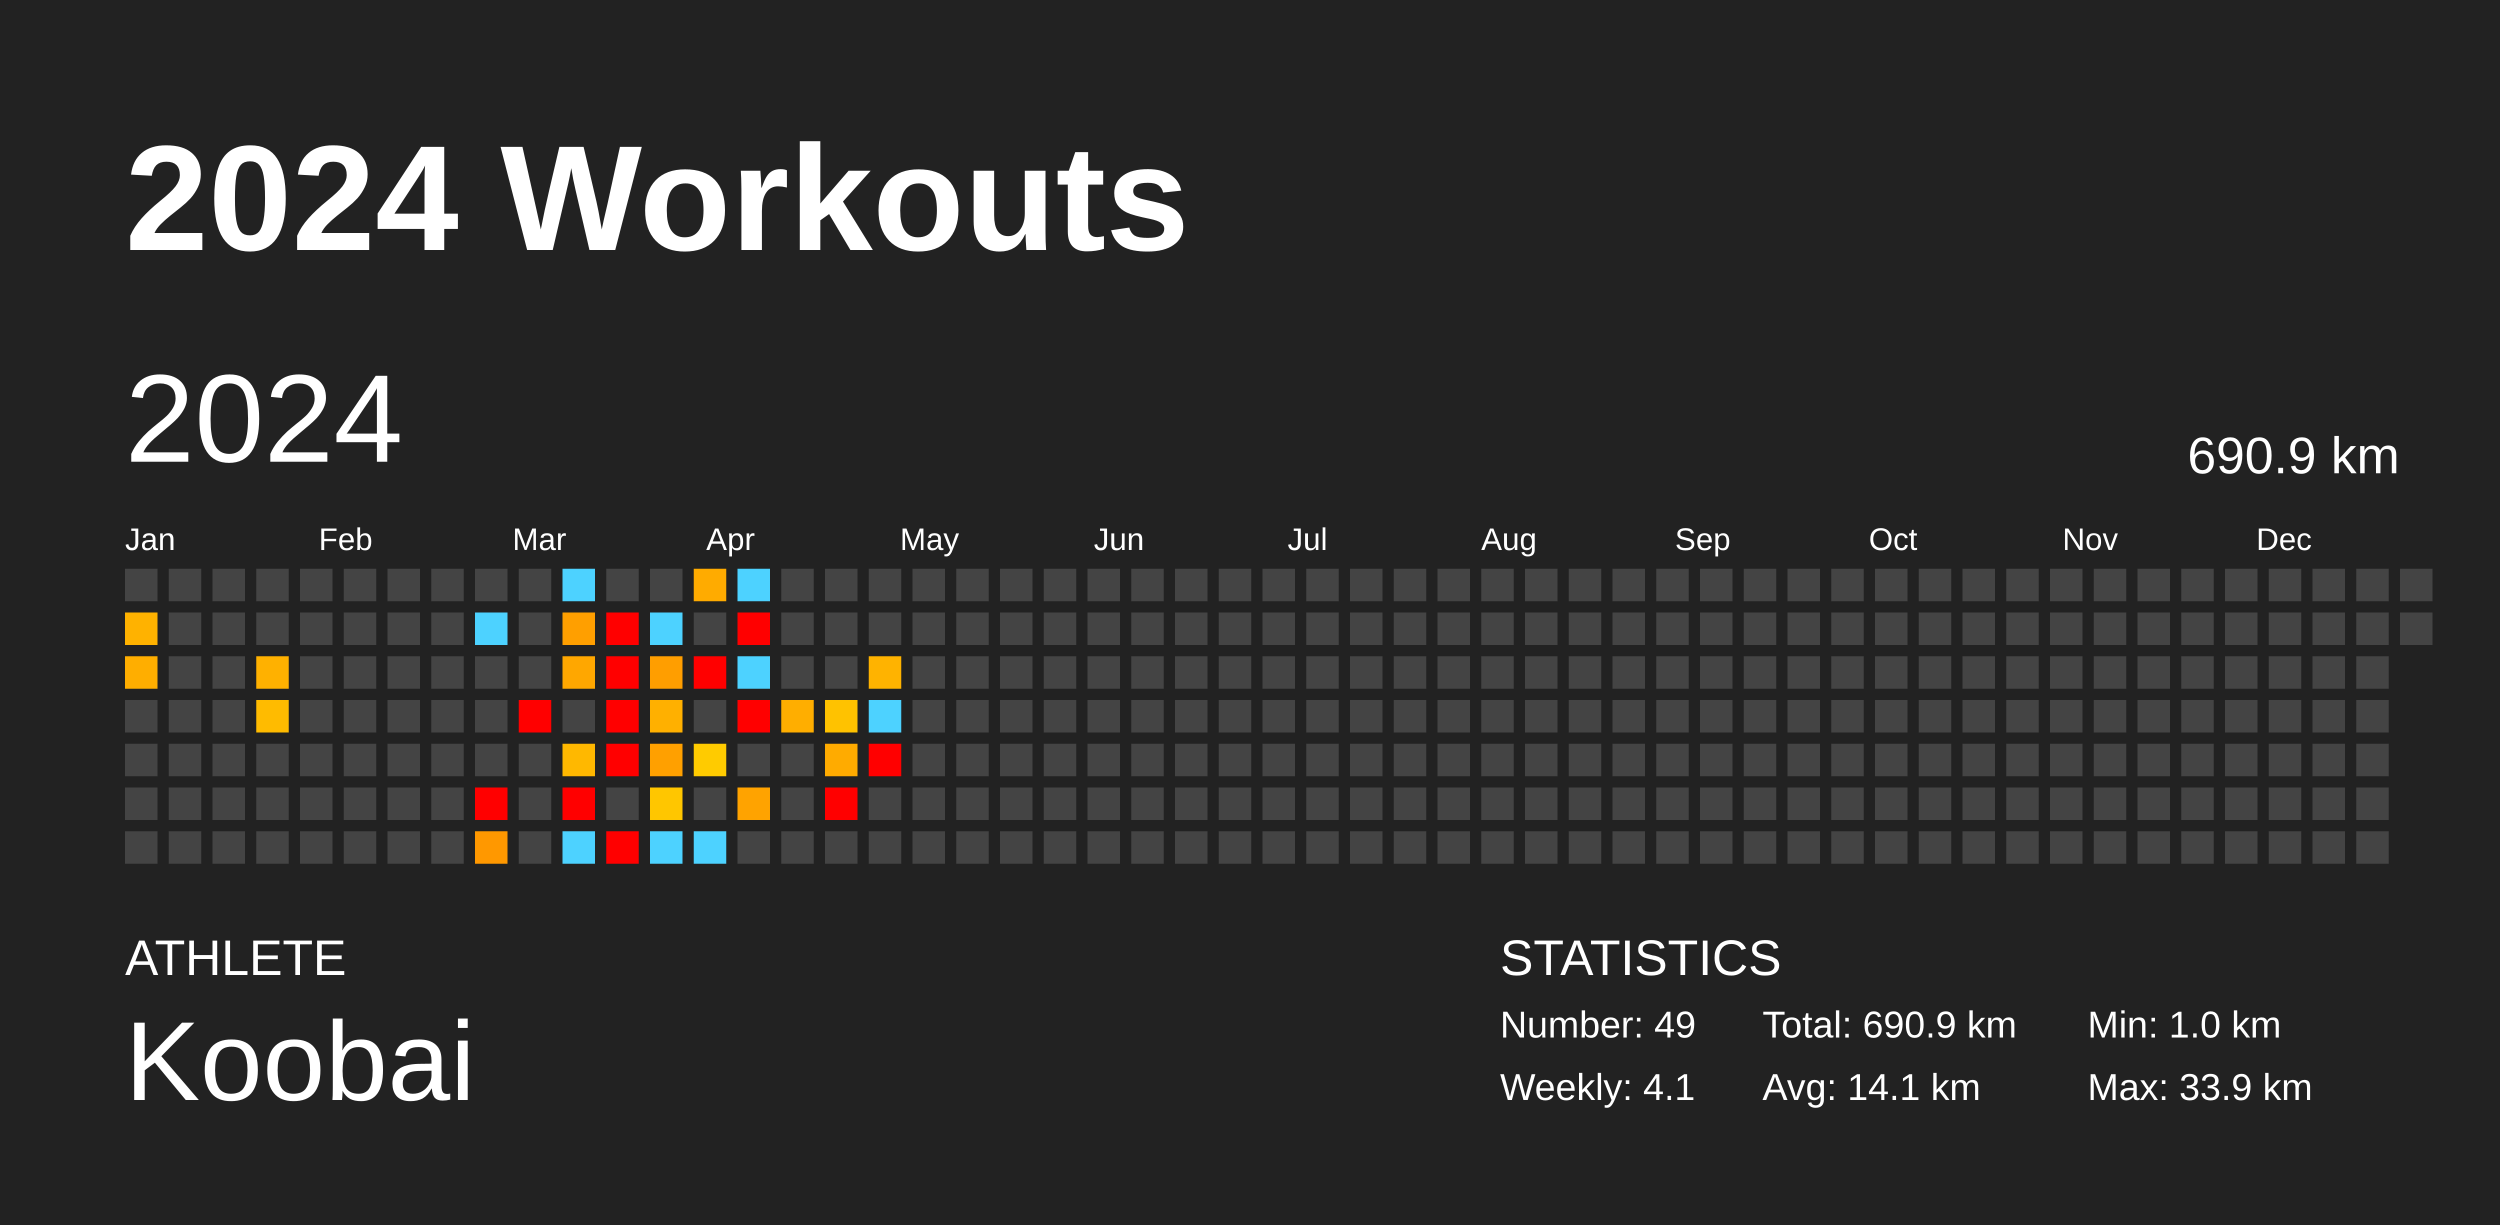
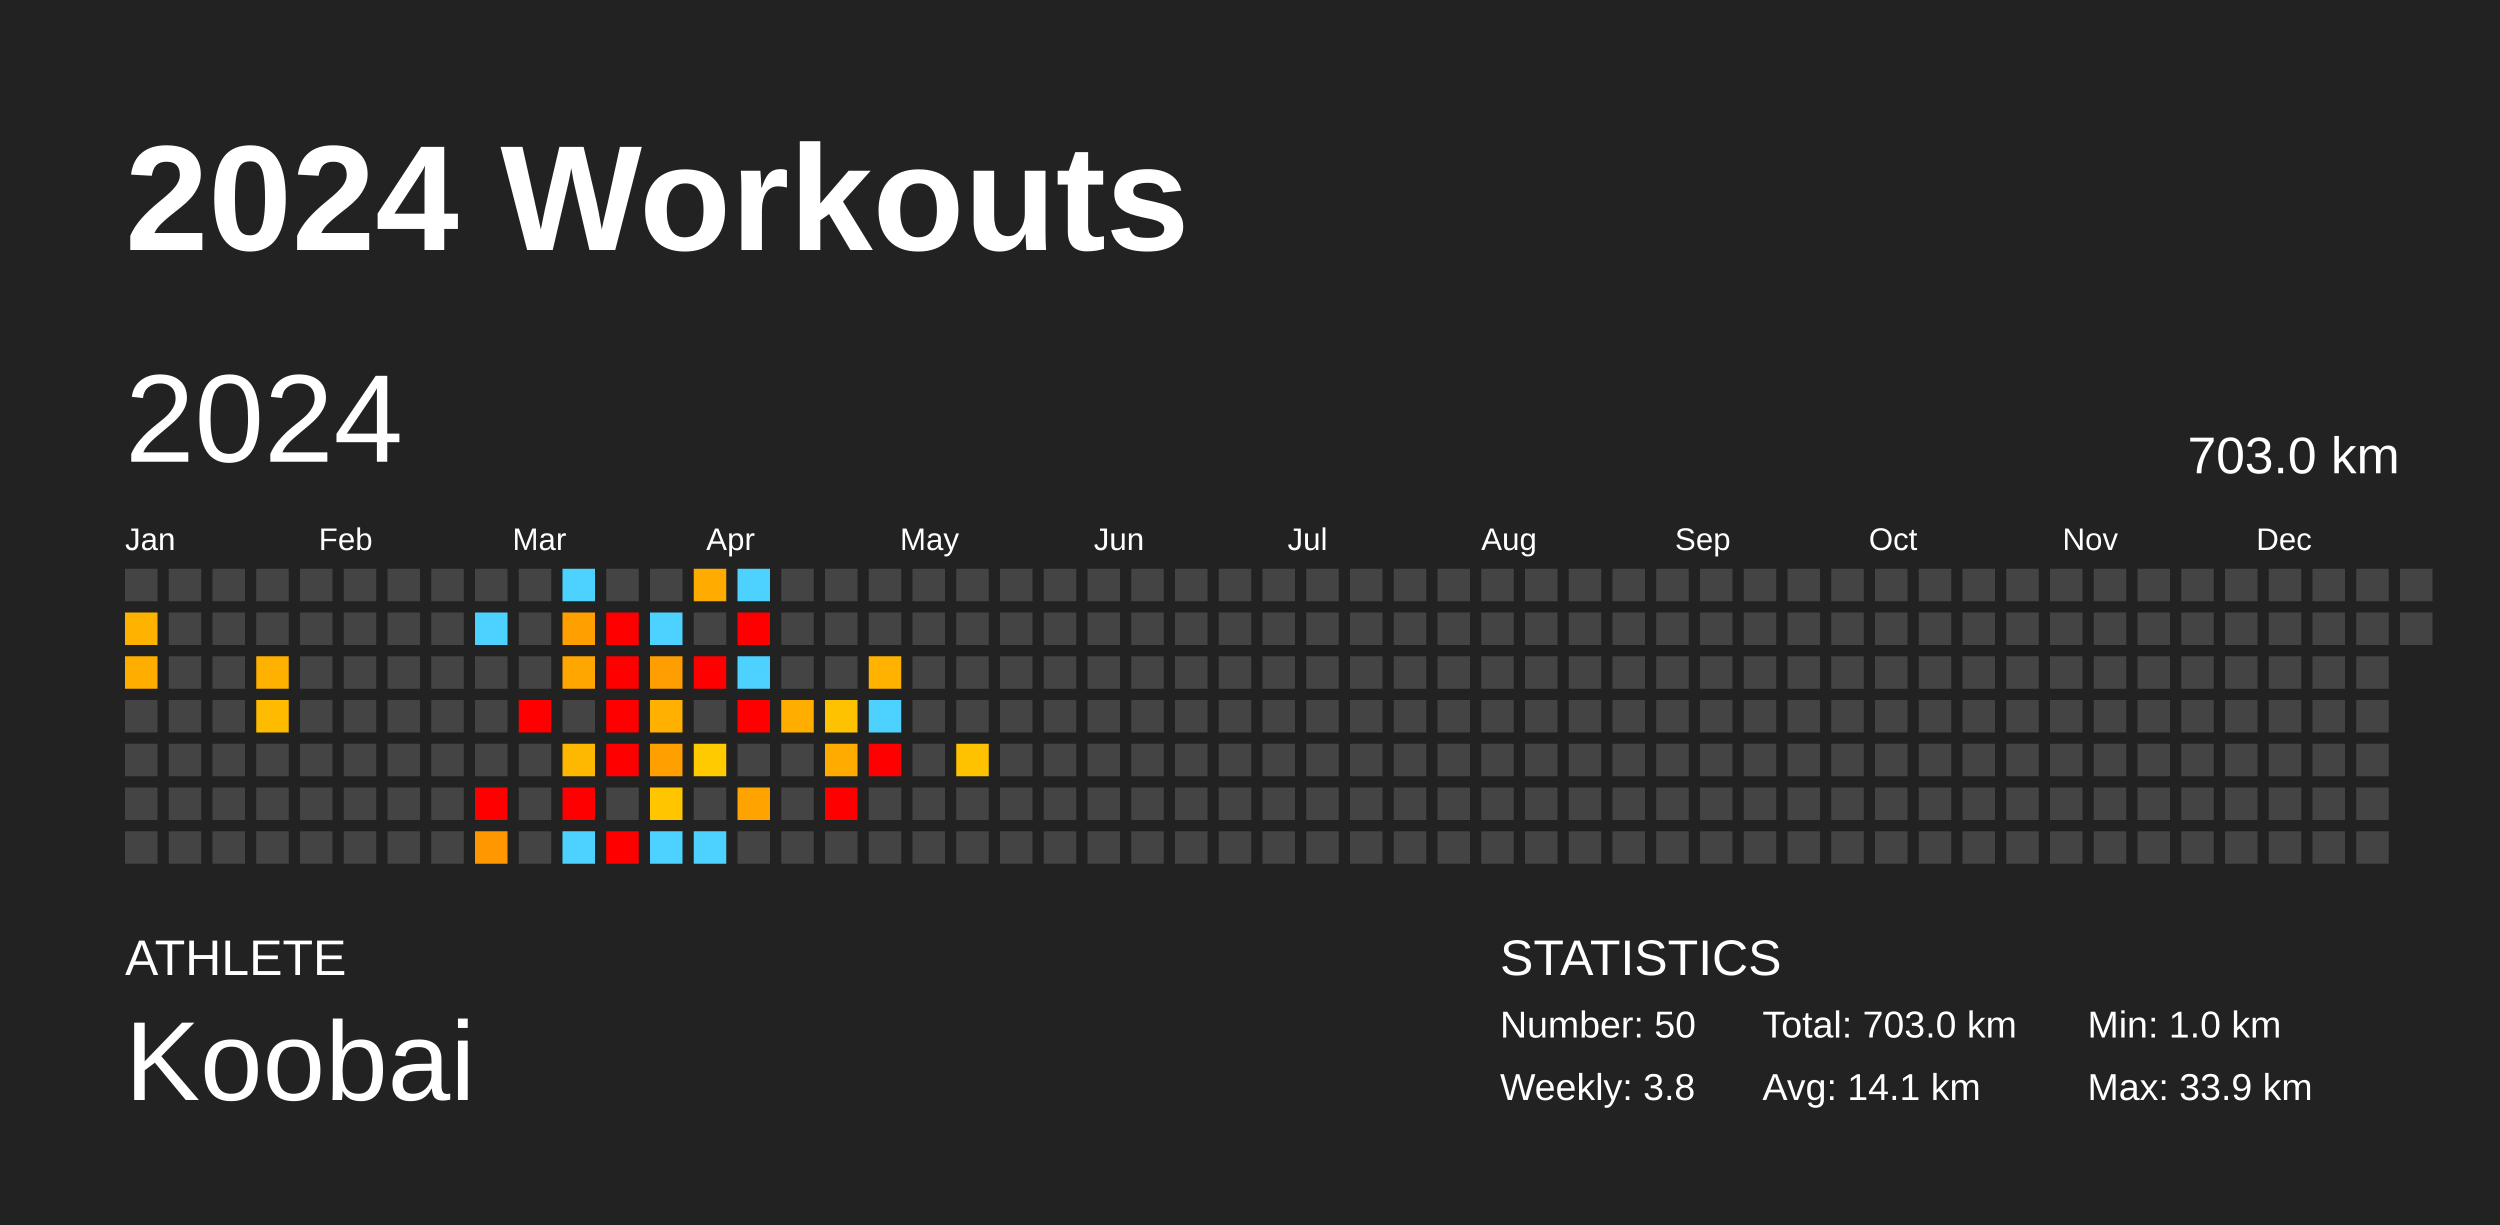
<svg xmlns="http://www.w3.org/2000/svg" baseProfile="full" height="98mm" version="1.1" viewBox="0,0,200,98" width="200mm">
  <defs />
  <rect fill="#222222" height="98" width="200" x="0" y="0" />
  <text fill="#FFFFFF" style="font-size:12px; font-family:Arial; font-weight:bold;" x="10" y="20">2024 Workouts</text>
  <text fill="#FFFFFF" style="font-size:4px; font-family:Arial" x="10" y="78">ATHLETE</text>
  <text fill="#FFFFFF" style="font-size:9px; font-family:Arial" x="10" y="88">Koobai</text>
  <text fill="#FFFFFF" style="font-size:4px; font-family:Arial" x="120" y="78">STATISTICS</text>
-   <text fill="#FFFFFF" style="font-size:3px; font-family:Arial" x="120" y="83">Number: 49</text>
-   <text fill="#FFFFFF" style="font-size:3px; font-family:Arial" x="120" y="88">Weekly: 4.1</text>
-   <text fill="#FFFFFF" style="font-size:3px; font-family:Arial" x="141" y="83">Total: 690.9 km</text>
+   <text fill="#FFFFFF" style="font-size:3px; font-family:Arial" x="120" y="83">Number: 50</text>
+   <text fill="#FFFFFF" style="font-size:3px; font-family:Arial" x="120" y="88">Weekly: 3.8</text>
+   <text fill="#FFFFFF" style="font-size:3px; font-family:Arial" x="141" y="83">Total: 703.0 km</text>
  <text fill="#FFFFFF" style="font-size:3px; font-family:Arial" x="141" y="88">Avg: 14.1 km</text>
  <text fill="#FFFFFF" style="font-size:3px; font-family:Arial" x="167" y="83">Min: 1.0 km</text>
  <text fill="#FFFFFF" style="font-size:3px; font-family:Arial" x="167" y="88">Max: 33.9 km</text>
  <text dominant-baseline="hanging" fill="#FFFFFF" style="font-size:10.0px; font-family:Arial;" x="10" y="30">2024</text>
-   <text dominant-baseline="hanging" fill="#FFFFFF" style="font-size:4.125px; font-family:Arial;" x="175" y="35">690.9 km</text>
+   <text dominant-baseline="hanging" fill="#FFFFFF" style="font-size:4.125px; font-family:Arial;" x="175" y="35">703.0 km</text>
  <text fill="#FFFFFF" style="font-size:2.5px; font-family:Arial" x="10.0" y="44">Jan</text>
  <text fill="#FFFFFF" style="font-size:2.5px; font-family:Arial" x="25.5" y="44">Feb</text>
  <text fill="#FFFFFF" style="font-size:2.5px; font-family:Arial" x="41.0" y="44">Mar</text>
  <text fill="#FFFFFF" style="font-size:2.5px; font-family:Arial" x="56.5" y="44">Apr</text>
  <text fill="#FFFFFF" style="font-size:2.5px; font-family:Arial" x="72.0" y="44">May</text>
  <text fill="#FFFFFF" style="font-size:2.5px; font-family:Arial" x="87.5" y="44">Jun</text>
  <text fill="#FFFFFF" style="font-size:2.5px; font-family:Arial" x="103.0" y="44">Jul</text>
  <text fill="#FFFFFF" style="font-size:2.5px; font-family:Arial" x="118.5" y="44">Aug</text>
  <text fill="#FFFFFF" style="font-size:2.5px; font-family:Arial" x="134.0" y="44">Sep</text>
  <text fill="#FFFFFF" style="font-size:2.5px; font-family:Arial" x="149.5" y="44">Oct</text>
  <text fill="#FFFFFF" style="font-size:2.5px; font-family:Arial" x="165.0" y="44">Nov</text>
  <text fill="#FFFFFF" style="font-size:2.5px; font-family:Arial" x="180.5" y="44">Dec</text>
  <rect fill="#444444" height="2.6" width="2.6" x="10.0" y="45.5" />
  <rect fill="#ffb200" height="2.6" width="2.6" x="10.0" y="49.0" />
  <rect fill="#ffae00" height="2.6" width="2.6" x="10.0" y="52.5" />
  <rect fill="#444444" height="2.6" width="2.6" x="10.0" y="56.0" />
  <rect fill="#444444" height="2.6" width="2.6" x="10.0" y="59.5" />
  <rect fill="#444444" height="2.6" width="2.6" x="10.0" y="63.0" />
  <rect fill="#444444" height="2.6" width="2.6" x="10.0" y="66.5" />
  <rect fill="#444444" height="2.6" width="2.6" x="13.5" y="45.5" />
  <rect fill="#444444" height="2.6" width="2.6" x="13.5" y="49.0" />
  <rect fill="#444444" height="2.6" width="2.6" x="13.5" y="52.5" />
  <rect fill="#444444" height="2.6" width="2.6" x="13.5" y="56.0" />
  <rect fill="#444444" height="2.6" width="2.6" x="13.5" y="59.5" />
  <rect fill="#444444" height="2.6" width="2.6" x="13.5" y="63.0" />
  <rect fill="#444444" height="2.6" width="2.6" x="13.5" y="66.5" />
  <rect fill="#444444" height="2.6" width="2.6" x="17.0" y="45.5" />
  <rect fill="#444444" height="2.6" width="2.6" x="17.0" y="49.0" />
  <rect fill="#444444" height="2.6" width="2.6" x="17.0" y="52.5" />
  <rect fill="#444444" height="2.6" width="2.6" x="17.0" y="56.0" />
  <rect fill="#444444" height="2.6" width="2.6" x="17.0" y="59.5" />
  <rect fill="#444444" height="2.6" width="2.6" x="17.0" y="63.0" />
  <rect fill="#444444" height="2.6" width="2.6" x="17.0" y="66.5" />
  <rect fill="#444444" height="2.6" width="2.6" x="20.5" y="45.5" />
  <rect fill="#444444" height="2.6" width="2.6" x="20.5" y="49.0" />
  <rect fill="#ffb100" height="2.6" width="2.6" x="20.5" y="52.5" />
  <rect fill="#ffbb00" height="2.6" width="2.6" x="20.5" y="56.0" />
  <rect fill="#444444" height="2.6" width="2.6" x="20.5" y="59.5" />
  <rect fill="#444444" height="2.6" width="2.6" x="20.5" y="63.0" />
  <rect fill="#444444" height="2.6" width="2.6" x="20.5" y="66.5" />
  <rect fill="#444444" height="2.6" width="2.6" x="24.0" y="45.5" />
  <rect fill="#444444" height="2.6" width="2.6" x="24.0" y="49.0" />
  <rect fill="#444444" height="2.6" width="2.6" x="24.0" y="52.5" />
  <rect fill="#444444" height="2.6" width="2.6" x="24.0" y="56.0" />
  <rect fill="#444444" height="2.6" width="2.6" x="24.0" y="59.5" />
  <rect fill="#444444" height="2.6" width="2.6" x="24.0" y="63.0" />
  <rect fill="#444444" height="2.6" width="2.6" x="24.0" y="66.5" />
  <rect fill="#444444" height="2.6" width="2.6" x="27.5" y="45.5" />
  <rect fill="#444444" height="2.6" width="2.6" x="27.5" y="49.0" />
  <rect fill="#444444" height="2.6" width="2.6" x="27.5" y="52.5" />
  <rect fill="#444444" height="2.6" width="2.6" x="27.5" y="56.0" />
  <rect fill="#444444" height="2.6" width="2.6" x="27.5" y="59.5" />
  <rect fill="#444444" height="2.6" width="2.6" x="27.5" y="63.0" />
  <rect fill="#444444" height="2.6" width="2.6" x="27.5" y="66.5" />
  <rect fill="#444444" height="2.6" width="2.6" x="31.0" y="45.5" />
  <rect fill="#444444" height="2.6" width="2.6" x="31.0" y="49.0" />
  <rect fill="#444444" height="2.6" width="2.6" x="31.0" y="52.5" />
  <rect fill="#444444" height="2.6" width="2.6" x="31.0" y="56.0" />
  <rect fill="#444444" height="2.6" width="2.6" x="31.0" y="59.5" />
  <rect fill="#444444" height="2.6" width="2.6" x="31.0" y="63.0" />
  <rect fill="#444444" height="2.6" width="2.6" x="31.0" y="66.5" />
  <rect fill="#444444" height="2.6" width="2.6" x="34.5" y="45.5" />
  <rect fill="#444444" height="2.6" width="2.6" x="34.5" y="49.0" />
  <rect fill="#444444" height="2.6" width="2.6" x="34.5" y="52.5" />
  <rect fill="#444444" height="2.6" width="2.6" x="34.5" y="56.0" />
  <rect fill="#444444" height="2.6" width="2.6" x="34.5" y="59.5" />
  <rect fill="#444444" height="2.6" width="2.6" x="34.5" y="63.0" />
  <rect fill="#444444" height="2.6" width="2.6" x="34.5" y="66.5" />
  <rect fill="#444444" height="2.6" width="2.6" x="38.0" y="45.5" />
  <rect fill="#4dd2ff" height="2.6" width="2.6" x="38.0" y="49.0" />
  <rect fill="#444444" height="2.6" width="2.6" x="38.0" y="52.5" />
  <rect fill="#444444" height="2.6" width="2.6" x="38.0" y="56.0" />
  <rect fill="#444444" height="2.6" width="2.6" x="38.0" y="59.5" />
  <rect fill="red" height="2.6" width="2.6" x="38.0" y="63.0" />
  <rect fill="#ff9800" height="2.6" width="2.6" x="38.0" y="66.5" />
  <rect fill="#444444" height="2.6" width="2.6" x="41.5" y="45.5" />
  <rect fill="#444444" height="2.6" width="2.6" x="41.5" y="49.0" />
  <rect fill="#444444" height="2.6" width="2.6" x="41.5" y="52.5" />
  <rect fill="red" height="2.6" width="2.6" x="41.5" y="56.0" />
  <rect fill="#444444" height="2.6" width="2.6" x="41.5" y="59.5" />
  <rect fill="#444444" height="2.6" width="2.6" x="41.5" y="63.0" />
  <rect fill="#444444" height="2.6" width="2.6" x="41.5" y="66.5" />
  <rect fill="#4dd2ff" height="2.6" width="2.6" x="45.0" y="45.5" />
  <rect fill="#ff9f00" height="2.6" width="2.6" x="45.0" y="49.0" />
  <rect fill="#ffa700" height="2.6" width="2.6" x="45.0" y="52.5" />
  <rect fill="#444444" height="2.6" width="2.6" x="45.0" y="56.0" />
  <rect fill="#ffb800" height="2.6" width="2.6" x="45.0" y="59.5" />
  <rect fill="red" height="2.6" width="2.6" x="45.0" y="63.0" />
  <rect fill="#4dd2ff" height="2.6" width="2.6" x="45.0" y="66.5" />
  <rect fill="#444444" height="2.6" width="2.6" x="48.5" y="45.5" />
  <rect fill="red" height="2.6" width="2.6" x="48.5" y="49.0" />
  <rect fill="red" height="2.6" width="2.6" x="48.5" y="52.5" />
  <rect fill="red" height="2.6" width="2.6" x="48.5" y="56.0" />
  <rect fill="red" height="2.6" width="2.6" x="48.5" y="59.5" />
  <rect fill="#444444" height="2.6" width="2.6" x="48.5" y="63.0" />
  <rect fill="red" height="2.6" width="2.6" x="48.5" y="66.5" />
  <rect fill="#444444" height="2.6" width="2.6" x="52.0" y="45.5" />
  <rect fill="#4dd2ff" height="2.6" width="2.6" x="52.0" y="49.0" />
  <rect fill="#ff9e00" height="2.6" width="2.6" x="52.0" y="52.5" />
  <rect fill="#ffb000" height="2.6" width="2.6" x="52.0" y="56.0" />
  <rect fill="#ffa000" height="2.6" width="2.6" x="52.0" y="59.5" />
  <rect fill="#ffc600" height="2.6" width="2.6" x="52.0" y="63.0" />
  <rect fill="#4dd2ff" height="2.6" width="2.6" x="52.0" y="66.5" />
  <rect fill="#ffab00" height="2.6" width="2.6" x="55.5" y="45.5" />
  <rect fill="#444444" height="2.6" width="2.6" x="55.5" y="49.0" />
  <rect fill="red" height="2.6" width="2.6" x="55.5" y="52.5" />
  <rect fill="#444444" height="2.6" width="2.6" x="55.5" y="56.0" />
  <rect fill="#ffcb00" height="2.6" width="2.6" x="55.5" y="59.5" />
  <rect fill="#444444" height="2.6" width="2.6" x="55.5" y="63.0" />
  <rect fill="#4dd2ff" height="2.6" width="2.6" x="55.5" y="66.5" />
  <rect fill="#4dd2ff" height="2.6" width="2.6" x="59.0" y="45.5" />
  <rect fill="red" height="2.6" width="2.6" x="59.0" y="49.0" />
  <rect fill="#4dd2ff" height="2.6" width="2.6" x="59.0" y="52.5" />
  <rect fill="red" height="2.6" width="2.6" x="59.0" y="56.0" />
  <rect fill="#444444" height="2.6" width="2.6" x="59.0" y="59.5" />
  <rect fill="#ffa300" height="2.6" width="2.6" x="59.0" y="63.0" />
  <rect fill="#444444" height="2.6" width="2.6" x="59.0" y="66.5" />
  <rect fill="#444444" height="2.6" width="2.6" x="62.5" y="45.5" />
  <rect fill="#444444" height="2.6" width="2.6" x="62.5" y="49.0" />
  <rect fill="#444444" height="2.6" width="2.6" x="62.5" y="52.5" />
  <rect fill="#ffae00" height="2.6" width="2.6" x="62.5" y="56.0" />
  <rect fill="#444444" height="2.6" width="2.6" x="62.5" y="59.5" />
  <rect fill="#444444" height="2.6" width="2.6" x="62.5" y="63.0" />
  <rect fill="#444444" height="2.6" width="2.6" x="62.5" y="66.5" />
  <rect fill="#444444" height="2.6" width="2.6" x="66.0" y="45.5" />
  <rect fill="#444444" height="2.6" width="2.6" x="66.0" y="49.0" />
  <rect fill="#444444" height="2.6" width="2.6" x="66.0" y="52.5" />
  <rect fill="#ffc200" height="2.6" width="2.6" x="66.0" y="56.0" />
  <rect fill="#ffab00" height="2.6" width="2.6" x="66.0" y="59.5" />
  <rect fill="red" height="2.6" width="2.6" x="66.0" y="63.0" />
  <rect fill="#444444" height="2.6" width="2.6" x="66.0" y="66.5" />
  <rect fill="#444444" height="2.6" width="2.6" x="69.5" y="45.5" />
  <rect fill="#444444" height="2.6" width="2.6" x="69.5" y="49.0" />
  <rect fill="#ffb300" height="2.6" width="2.6" x="69.5" y="52.5" />
  <rect fill="#4dd2ff" height="2.6" width="2.6" x="69.5" y="56.0" />
  <rect fill="red" height="2.6" width="2.6" x="69.5" y="59.5" />
  <rect fill="#444444" height="2.6" width="2.6" x="69.5" y="63.0" />
  <rect fill="#444444" height="2.6" width="2.6" x="69.5" y="66.5" />
  <rect fill="#444444" height="2.6" width="2.6" x="73.0" y="45.5" />
  <rect fill="#444444" height="2.6" width="2.6" x="73.0" y="49.0" />
  <rect fill="#444444" height="2.6" width="2.6" x="73.0" y="52.5" />
  <rect fill="#444444" height="2.6" width="2.6" x="73.0" y="56.0" />
  <rect fill="#444444" height="2.6" width="2.6" x="73.0" y="59.5" />
  <rect fill="#444444" height="2.6" width="2.6" x="73.0" y="63.0" />
  <rect fill="#444444" height="2.6" width="2.6" x="73.0" y="66.5" />
  <rect fill="#444444" height="2.6" width="2.6" x="76.5" y="45.5" />
  <rect fill="#444444" height="2.6" width="2.6" x="76.5" y="49.0" />
  <rect fill="#444444" height="2.6" width="2.6" x="76.5" y="52.5" />
  <rect fill="#444444" height="2.6" width="2.6" x="76.5" y="56.0" />
-   <rect fill="#444444" height="2.6" width="2.6" x="76.5" y="59.5" />
+   <rect fill="#ffc200" height="2.6" width="2.6" x="76.5" y="59.5" />
  <rect fill="#444444" height="2.6" width="2.6" x="76.5" y="63.0" />
  <rect fill="#444444" height="2.6" width="2.6" x="76.5" y="66.5" />
  <rect fill="#444444" height="2.6" width="2.6" x="80.0" y="45.5" />
  <rect fill="#444444" height="2.6" width="2.6" x="80.0" y="49.0" />
  <rect fill="#444444" height="2.6" width="2.6" x="80.0" y="52.5" />
  <rect fill="#444444" height="2.6" width="2.6" x="80.0" y="56.0" />
  <rect fill="#444444" height="2.6" width="2.6" x="80.0" y="59.5" />
  <rect fill="#444444" height="2.6" width="2.6" x="80.0" y="63.0" />
  <rect fill="#444444" height="2.6" width="2.6" x="80.0" y="66.5" />
  <rect fill="#444444" height="2.6" width="2.6" x="83.5" y="45.5" />
  <rect fill="#444444" height="2.6" width="2.6" x="83.5" y="49.0" />
  <rect fill="#444444" height="2.6" width="2.6" x="83.5" y="52.5" />
  <rect fill="#444444" height="2.6" width="2.6" x="83.5" y="56.0" />
  <rect fill="#444444" height="2.6" width="2.6" x="83.5" y="59.5" />
  <rect fill="#444444" height="2.6" width="2.6" x="83.5" y="63.0" />
  <rect fill="#444444" height="2.6" width="2.6" x="83.5" y="66.5" />
  <rect fill="#444444" height="2.6" width="2.6" x="87.0" y="45.5" />
  <rect fill="#444444" height="2.6" width="2.6" x="87.0" y="49.0" />
  <rect fill="#444444" height="2.6" width="2.6" x="87.0" y="52.5" />
  <rect fill="#444444" height="2.6" width="2.6" x="87.0" y="56.0" />
  <rect fill="#444444" height="2.6" width="2.6" x="87.0" y="59.5" />
  <rect fill="#444444" height="2.6" width="2.6" x="87.0" y="63.0" />
  <rect fill="#444444" height="2.6" width="2.6" x="87.0" y="66.5" />
  <rect fill="#444444" height="2.6" width="2.6" x="90.5" y="45.5" />
  <rect fill="#444444" height="2.6" width="2.6" x="90.5" y="49.0" />
  <rect fill="#444444" height="2.6" width="2.6" x="90.5" y="52.5" />
  <rect fill="#444444" height="2.6" width="2.6" x="90.5" y="56.0" />
  <rect fill="#444444" height="2.6" width="2.6" x="90.5" y="59.5" />
  <rect fill="#444444" height="2.6" width="2.6" x="90.5" y="63.0" />
  <rect fill="#444444" height="2.6" width="2.6" x="90.5" y="66.5" />
  <rect fill="#444444" height="2.6" width="2.6" x="94.0" y="45.5" />
  <rect fill="#444444" height="2.6" width="2.6" x="94.0" y="49.0" />
  <rect fill="#444444" height="2.6" width="2.6" x="94.0" y="52.5" />
  <rect fill="#444444" height="2.6" width="2.6" x="94.0" y="56.0" />
  <rect fill="#444444" height="2.6" width="2.6" x="94.0" y="59.5" />
  <rect fill="#444444" height="2.6" width="2.6" x="94.0" y="63.0" />
  <rect fill="#444444" height="2.6" width="2.6" x="94.0" y="66.5" />
  <rect fill="#444444" height="2.6" width="2.6" x="97.5" y="45.5" />
  <rect fill="#444444" height="2.6" width="2.6" x="97.5" y="49.0" />
  <rect fill="#444444" height="2.6" width="2.6" x="97.5" y="52.5" />
  <rect fill="#444444" height="2.6" width="2.6" x="97.5" y="56.0" />
  <rect fill="#444444" height="2.6" width="2.6" x="97.5" y="59.5" />
  <rect fill="#444444" height="2.6" width="2.6" x="97.5" y="63.0" />
  <rect fill="#444444" height="2.6" width="2.6" x="97.5" y="66.5" />
  <rect fill="#444444" height="2.6" width="2.6" x="101.0" y="45.5" />
  <rect fill="#444444" height="2.6" width="2.6" x="101.0" y="49.0" />
  <rect fill="#444444" height="2.6" width="2.6" x="101.0" y="52.5" />
  <rect fill="#444444" height="2.6" width="2.6" x="101.0" y="56.0" />
  <rect fill="#444444" height="2.6" width="2.6" x="101.0" y="59.5" />
  <rect fill="#444444" height="2.6" width="2.6" x="101.0" y="63.0" />
  <rect fill="#444444" height="2.6" width="2.6" x="101.0" y="66.5" />
  <rect fill="#444444" height="2.6" width="2.6" x="104.5" y="45.5" />
  <rect fill="#444444" height="2.6" width="2.6" x="104.5" y="49.0" />
  <rect fill="#444444" height="2.6" width="2.6" x="104.5" y="52.5" />
  <rect fill="#444444" height="2.6" width="2.6" x="104.5" y="56.0" />
  <rect fill="#444444" height="2.6" width="2.6" x="104.5" y="59.5" />
  <rect fill="#444444" height="2.6" width="2.6" x="104.5" y="63.0" />
  <rect fill="#444444" height="2.6" width="2.6" x="104.5" y="66.5" />
  <rect fill="#444444" height="2.6" width="2.6" x="108.0" y="45.5" />
  <rect fill="#444444" height="2.6" width="2.6" x="108.0" y="49.0" />
  <rect fill="#444444" height="2.6" width="2.6" x="108.0" y="52.5" />
  <rect fill="#444444" height="2.6" width="2.6" x="108.0" y="56.0" />
  <rect fill="#444444" height="2.6" width="2.6" x="108.0" y="59.5" />
  <rect fill="#444444" height="2.6" width="2.6" x="108.0" y="63.0" />
  <rect fill="#444444" height="2.6" width="2.6" x="108.0" y="66.5" />
  <rect fill="#444444" height="2.6" width="2.6" x="111.5" y="45.5" />
  <rect fill="#444444" height="2.6" width="2.6" x="111.5" y="49.0" />
  <rect fill="#444444" height="2.6" width="2.6" x="111.5" y="52.5" />
  <rect fill="#444444" height="2.6" width="2.6" x="111.5" y="56.0" />
  <rect fill="#444444" height="2.6" width="2.6" x="111.5" y="59.5" />
  <rect fill="#444444" height="2.6" width="2.6" x="111.5" y="63.0" />
  <rect fill="#444444" height="2.6" width="2.6" x="111.5" y="66.5" />
  <rect fill="#444444" height="2.6" width="2.6" x="115.0" y="45.5" />
  <rect fill="#444444" height="2.6" width="2.6" x="115.0" y="49.0" />
  <rect fill="#444444" height="2.6" width="2.6" x="115.0" y="52.5" />
  <rect fill="#444444" height="2.6" width="2.6" x="115.0" y="56.0" />
  <rect fill="#444444" height="2.6" width="2.6" x="115.0" y="59.5" />
  <rect fill="#444444" height="2.6" width="2.6" x="115.0" y="63.0" />
  <rect fill="#444444" height="2.6" width="2.6" x="115.0" y="66.5" />
  <rect fill="#444444" height="2.6" width="2.6" x="118.5" y="45.5" />
  <rect fill="#444444" height="2.6" width="2.6" x="118.5" y="49.0" />
  <rect fill="#444444" height="2.6" width="2.6" x="118.5" y="52.5" />
  <rect fill="#444444" height="2.6" width="2.6" x="118.5" y="56.0" />
  <rect fill="#444444" height="2.6" width="2.6" x="118.5" y="59.5" />
  <rect fill="#444444" height="2.6" width="2.6" x="118.5" y="63.0" />
  <rect fill="#444444" height="2.6" width="2.6" x="118.5" y="66.5" />
  <rect fill="#444444" height="2.6" width="2.6" x="122.0" y="45.5" />
  <rect fill="#444444" height="2.6" width="2.6" x="122.0" y="49.0" />
  <rect fill="#444444" height="2.6" width="2.6" x="122.0" y="52.5" />
  <rect fill="#444444" height="2.6" width="2.6" x="122.0" y="56.0" />
  <rect fill="#444444" height="2.6" width="2.6" x="122.0" y="59.5" />
  <rect fill="#444444" height="2.6" width="2.6" x="122.0" y="63.0" />
  <rect fill="#444444" height="2.6" width="2.6" x="122.0" y="66.5" />
  <rect fill="#444444" height="2.6" width="2.6" x="125.5" y="45.5" />
  <rect fill="#444444" height="2.6" width="2.6" x="125.5" y="49.0" />
  <rect fill="#444444" height="2.6" width="2.6" x="125.5" y="52.5" />
  <rect fill="#444444" height="2.6" width="2.6" x="125.5" y="56.0" />
  <rect fill="#444444" height="2.6" width="2.6" x="125.5" y="59.5" />
  <rect fill="#444444" height="2.6" width="2.6" x="125.5" y="63.0" />
  <rect fill="#444444" height="2.6" width="2.6" x="125.5" y="66.5" />
  <rect fill="#444444" height="2.6" width="2.6" x="129.0" y="45.5" />
  <rect fill="#444444" height="2.6" width="2.6" x="129.0" y="49.0" />
  <rect fill="#444444" height="2.6" width="2.6" x="129.0" y="52.5" />
  <rect fill="#444444" height="2.6" width="2.6" x="129.0" y="56.0" />
  <rect fill="#444444" height="2.6" width="2.6" x="129.0" y="59.5" />
  <rect fill="#444444" height="2.6" width="2.6" x="129.0" y="63.0" />
  <rect fill="#444444" height="2.6" width="2.6" x="129.0" y="66.5" />
  <rect fill="#444444" height="2.6" width="2.6" x="132.5" y="45.5" />
  <rect fill="#444444" height="2.6" width="2.6" x="132.5" y="49.0" />
  <rect fill="#444444" height="2.6" width="2.6" x="132.5" y="52.5" />
  <rect fill="#444444" height="2.6" width="2.6" x="132.5" y="56.0" />
  <rect fill="#444444" height="2.6" width="2.6" x="132.5" y="59.5" />
  <rect fill="#444444" height="2.6" width="2.6" x="132.5" y="63.0" />
  <rect fill="#444444" height="2.6" width="2.6" x="132.5" y="66.5" />
  <rect fill="#444444" height="2.6" width="2.6" x="136.0" y="45.5" />
  <rect fill="#444444" height="2.6" width="2.6" x="136.0" y="49.0" />
  <rect fill="#444444" height="2.6" width="2.6" x="136.0" y="52.5" />
  <rect fill="#444444" height="2.6" width="2.6" x="136.0" y="56.0" />
  <rect fill="#444444" height="2.6" width="2.6" x="136.0" y="59.5" />
  <rect fill="#444444" height="2.6" width="2.6" x="136.0" y="63.0" />
  <rect fill="#444444" height="2.6" width="2.6" x="136.0" y="66.5" />
  <rect fill="#444444" height="2.6" width="2.6" x="139.5" y="45.5" />
  <rect fill="#444444" height="2.6" width="2.6" x="139.5" y="49.0" />
  <rect fill="#444444" height="2.6" width="2.6" x="139.5" y="52.5" />
  <rect fill="#444444" height="2.6" width="2.6" x="139.5" y="56.0" />
  <rect fill="#444444" height="2.6" width="2.6" x="139.5" y="59.5" />
  <rect fill="#444444" height="2.6" width="2.6" x="139.5" y="63.0" />
  <rect fill="#444444" height="2.6" width="2.6" x="139.5" y="66.5" />
  <rect fill="#444444" height="2.6" width="2.6" x="143.0" y="45.5" />
  <rect fill="#444444" height="2.6" width="2.6" x="143.0" y="49.0" />
  <rect fill="#444444" height="2.6" width="2.6" x="143.0" y="52.5" />
  <rect fill="#444444" height="2.6" width="2.6" x="143.0" y="56.0" />
  <rect fill="#444444" height="2.6" width="2.6" x="143.0" y="59.5" />
  <rect fill="#444444" height="2.6" width="2.6" x="143.0" y="63.0" />
  <rect fill="#444444" height="2.6" width="2.6" x="143.0" y="66.5" />
  <rect fill="#444444" height="2.6" width="2.6" x="146.5" y="45.5" />
  <rect fill="#444444" height="2.6" width="2.6" x="146.5" y="49.0" />
  <rect fill="#444444" height="2.6" width="2.6" x="146.5" y="52.5" />
  <rect fill="#444444" height="2.6" width="2.6" x="146.5" y="56.0" />
  <rect fill="#444444" height="2.6" width="2.6" x="146.5" y="59.5" />
  <rect fill="#444444" height="2.6" width="2.6" x="146.5" y="63.0" />
  <rect fill="#444444" height="2.6" width="2.6" x="146.5" y="66.5" />
  <rect fill="#444444" height="2.6" width="2.6" x="150.0" y="45.5" />
  <rect fill="#444444" height="2.6" width="2.6" x="150.0" y="49.0" />
  <rect fill="#444444" height="2.6" width="2.6" x="150.0" y="52.5" />
  <rect fill="#444444" height="2.6" width="2.6" x="150.0" y="56.0" />
  <rect fill="#444444" height="2.6" width="2.6" x="150.0" y="59.5" />
  <rect fill="#444444" height="2.6" width="2.6" x="150.0" y="63.0" />
  <rect fill="#444444" height="2.6" width="2.6" x="150.0" y="66.5" />
  <rect fill="#444444" height="2.6" width="2.6" x="153.5" y="45.5" />
  <rect fill="#444444" height="2.6" width="2.6" x="153.5" y="49.0" />
  <rect fill="#444444" height="2.6" width="2.6" x="153.5" y="52.5" />
  <rect fill="#444444" height="2.6" width="2.6" x="153.5" y="56.0" />
  <rect fill="#444444" height="2.6" width="2.6" x="153.5" y="59.5" />
  <rect fill="#444444" height="2.6" width="2.6" x="153.5" y="63.0" />
  <rect fill="#444444" height="2.6" width="2.6" x="153.5" y="66.5" />
  <rect fill="#444444" height="2.6" width="2.6" x="157.0" y="45.5" />
  <rect fill="#444444" height="2.6" width="2.6" x="157.0" y="49.0" />
  <rect fill="#444444" height="2.6" width="2.6" x="157.0" y="52.5" />
  <rect fill="#444444" height="2.6" width="2.6" x="157.0" y="56.0" />
  <rect fill="#444444" height="2.6" width="2.6" x="157.0" y="59.5" />
  <rect fill="#444444" height="2.6" width="2.6" x="157.0" y="63.0" />
  <rect fill="#444444" height="2.6" width="2.6" x="157.0" y="66.5" />
  <rect fill="#444444" height="2.6" width="2.6" x="160.5" y="45.5" />
  <rect fill="#444444" height="2.6" width="2.6" x="160.5" y="49.0" />
  <rect fill="#444444" height="2.6" width="2.6" x="160.5" y="52.5" />
  <rect fill="#444444" height="2.6" width="2.6" x="160.5" y="56.0" />
  <rect fill="#444444" height="2.6" width="2.6" x="160.5" y="59.5" />
  <rect fill="#444444" height="2.6" width="2.6" x="160.5" y="63.0" />
  <rect fill="#444444" height="2.6" width="2.6" x="160.5" y="66.5" />
  <rect fill="#444444" height="2.6" width="2.6" x="164.0" y="45.5" />
  <rect fill="#444444" height="2.6" width="2.6" x="164.0" y="49.0" />
  <rect fill="#444444" height="2.6" width="2.6" x="164.0" y="52.5" />
  <rect fill="#444444" height="2.6" width="2.6" x="164.0" y="56.0" />
  <rect fill="#444444" height="2.6" width="2.6" x="164.0" y="59.5" />
  <rect fill="#444444" height="2.6" width="2.6" x="164.0" y="63.0" />
  <rect fill="#444444" height="2.6" width="2.6" x="164.0" y="66.5" />
  <rect fill="#444444" height="2.6" width="2.6" x="167.5" y="45.5" />
  <rect fill="#444444" height="2.6" width="2.6" x="167.5" y="49.0" />
  <rect fill="#444444" height="2.6" width="2.6" x="167.5" y="52.5" />
  <rect fill="#444444" height="2.6" width="2.6" x="167.5" y="56.0" />
  <rect fill="#444444" height="2.6" width="2.6" x="167.5" y="59.5" />
  <rect fill="#444444" height="2.6" width="2.6" x="167.5" y="63.0" />
  <rect fill="#444444" height="2.6" width="2.6" x="167.5" y="66.5" />
  <rect fill="#444444" height="2.6" width="2.6" x="171.0" y="45.5" />
  <rect fill="#444444" height="2.6" width="2.6" x="171.0" y="49.0" />
  <rect fill="#444444" height="2.6" width="2.6" x="171.0" y="52.5" />
  <rect fill="#444444" height="2.6" width="2.6" x="171.0" y="56.0" />
  <rect fill="#444444" height="2.6" width="2.6" x="171.0" y="59.5" />
  <rect fill="#444444" height="2.6" width="2.6" x="171.0" y="63.0" />
  <rect fill="#444444" height="2.6" width="2.6" x="171.0" y="66.5" />
  <rect fill="#444444" height="2.6" width="2.6" x="174.5" y="45.5" />
  <rect fill="#444444" height="2.6" width="2.6" x="174.5" y="49.0" />
  <rect fill="#444444" height="2.6" width="2.6" x="174.5" y="52.5" />
  <rect fill="#444444" height="2.6" width="2.6" x="174.5" y="56.0" />
  <rect fill="#444444" height="2.6" width="2.6" x="174.5" y="59.5" />
  <rect fill="#444444" height="2.6" width="2.6" x="174.5" y="63.0" />
  <rect fill="#444444" height="2.6" width="2.6" x="174.5" y="66.5" />
  <rect fill="#444444" height="2.6" width="2.6" x="178.0" y="45.5" />
  <rect fill="#444444" height="2.6" width="2.6" x="178.0" y="49.0" />
  <rect fill="#444444" height="2.6" width="2.6" x="178.0" y="52.5" />
  <rect fill="#444444" height="2.6" width="2.6" x="178.0" y="56.0" />
  <rect fill="#444444" height="2.6" width="2.6" x="178.0" y="59.5" />
  <rect fill="#444444" height="2.6" width="2.6" x="178.0" y="63.0" />
  <rect fill="#444444" height="2.6" width="2.6" x="178.0" y="66.5" />
  <rect fill="#444444" height="2.6" width="2.6" x="181.5" y="45.5" />
  <rect fill="#444444" height="2.6" width="2.6" x="181.5" y="49.0" />
  <rect fill="#444444" height="2.6" width="2.6" x="181.5" y="52.5" />
  <rect fill="#444444" height="2.6" width="2.6" x="181.5" y="56.0" />
  <rect fill="#444444" height="2.6" width="2.6" x="181.5" y="59.5" />
  <rect fill="#444444" height="2.6" width="2.6" x="181.5" y="63.0" />
  <rect fill="#444444" height="2.6" width="2.6" x="181.5" y="66.5" />
  <rect fill="#444444" height="2.6" width="2.6" x="185.0" y="45.5" />
  <rect fill="#444444" height="2.6" width="2.6" x="185.0" y="49.0" />
  <rect fill="#444444" height="2.6" width="2.6" x="185.0" y="52.5" />
  <rect fill="#444444" height="2.6" width="2.6" x="185.0" y="56.0" />
  <rect fill="#444444" height="2.6" width="2.6" x="185.0" y="59.5" />
  <rect fill="#444444" height="2.6" width="2.6" x="185.0" y="63.0" />
  <rect fill="#444444" height="2.6" width="2.6" x="185.0" y="66.5" />
  <rect fill="#444444" height="2.6" width="2.6" x="188.5" y="45.5" />
  <rect fill="#444444" height="2.6" width="2.6" x="188.5" y="49.0" />
  <rect fill="#444444" height="2.6" width="2.6" x="188.5" y="52.5" />
  <rect fill="#444444" height="2.6" width="2.6" x="188.5" y="56.0" />
  <rect fill="#444444" height="2.6" width="2.6" x="188.5" y="59.5" />
  <rect fill="#444444" height="2.6" width="2.6" x="188.5" y="63.0" />
  <rect fill="#444444" height="2.6" width="2.6" x="188.5" y="66.5" />
  <rect fill="#444444" height="2.6" width="2.6" x="192.0" y="45.5" />
  <rect fill="#444444" height="2.6" width="2.6" x="192.0" y="49.0" />
</svg>
